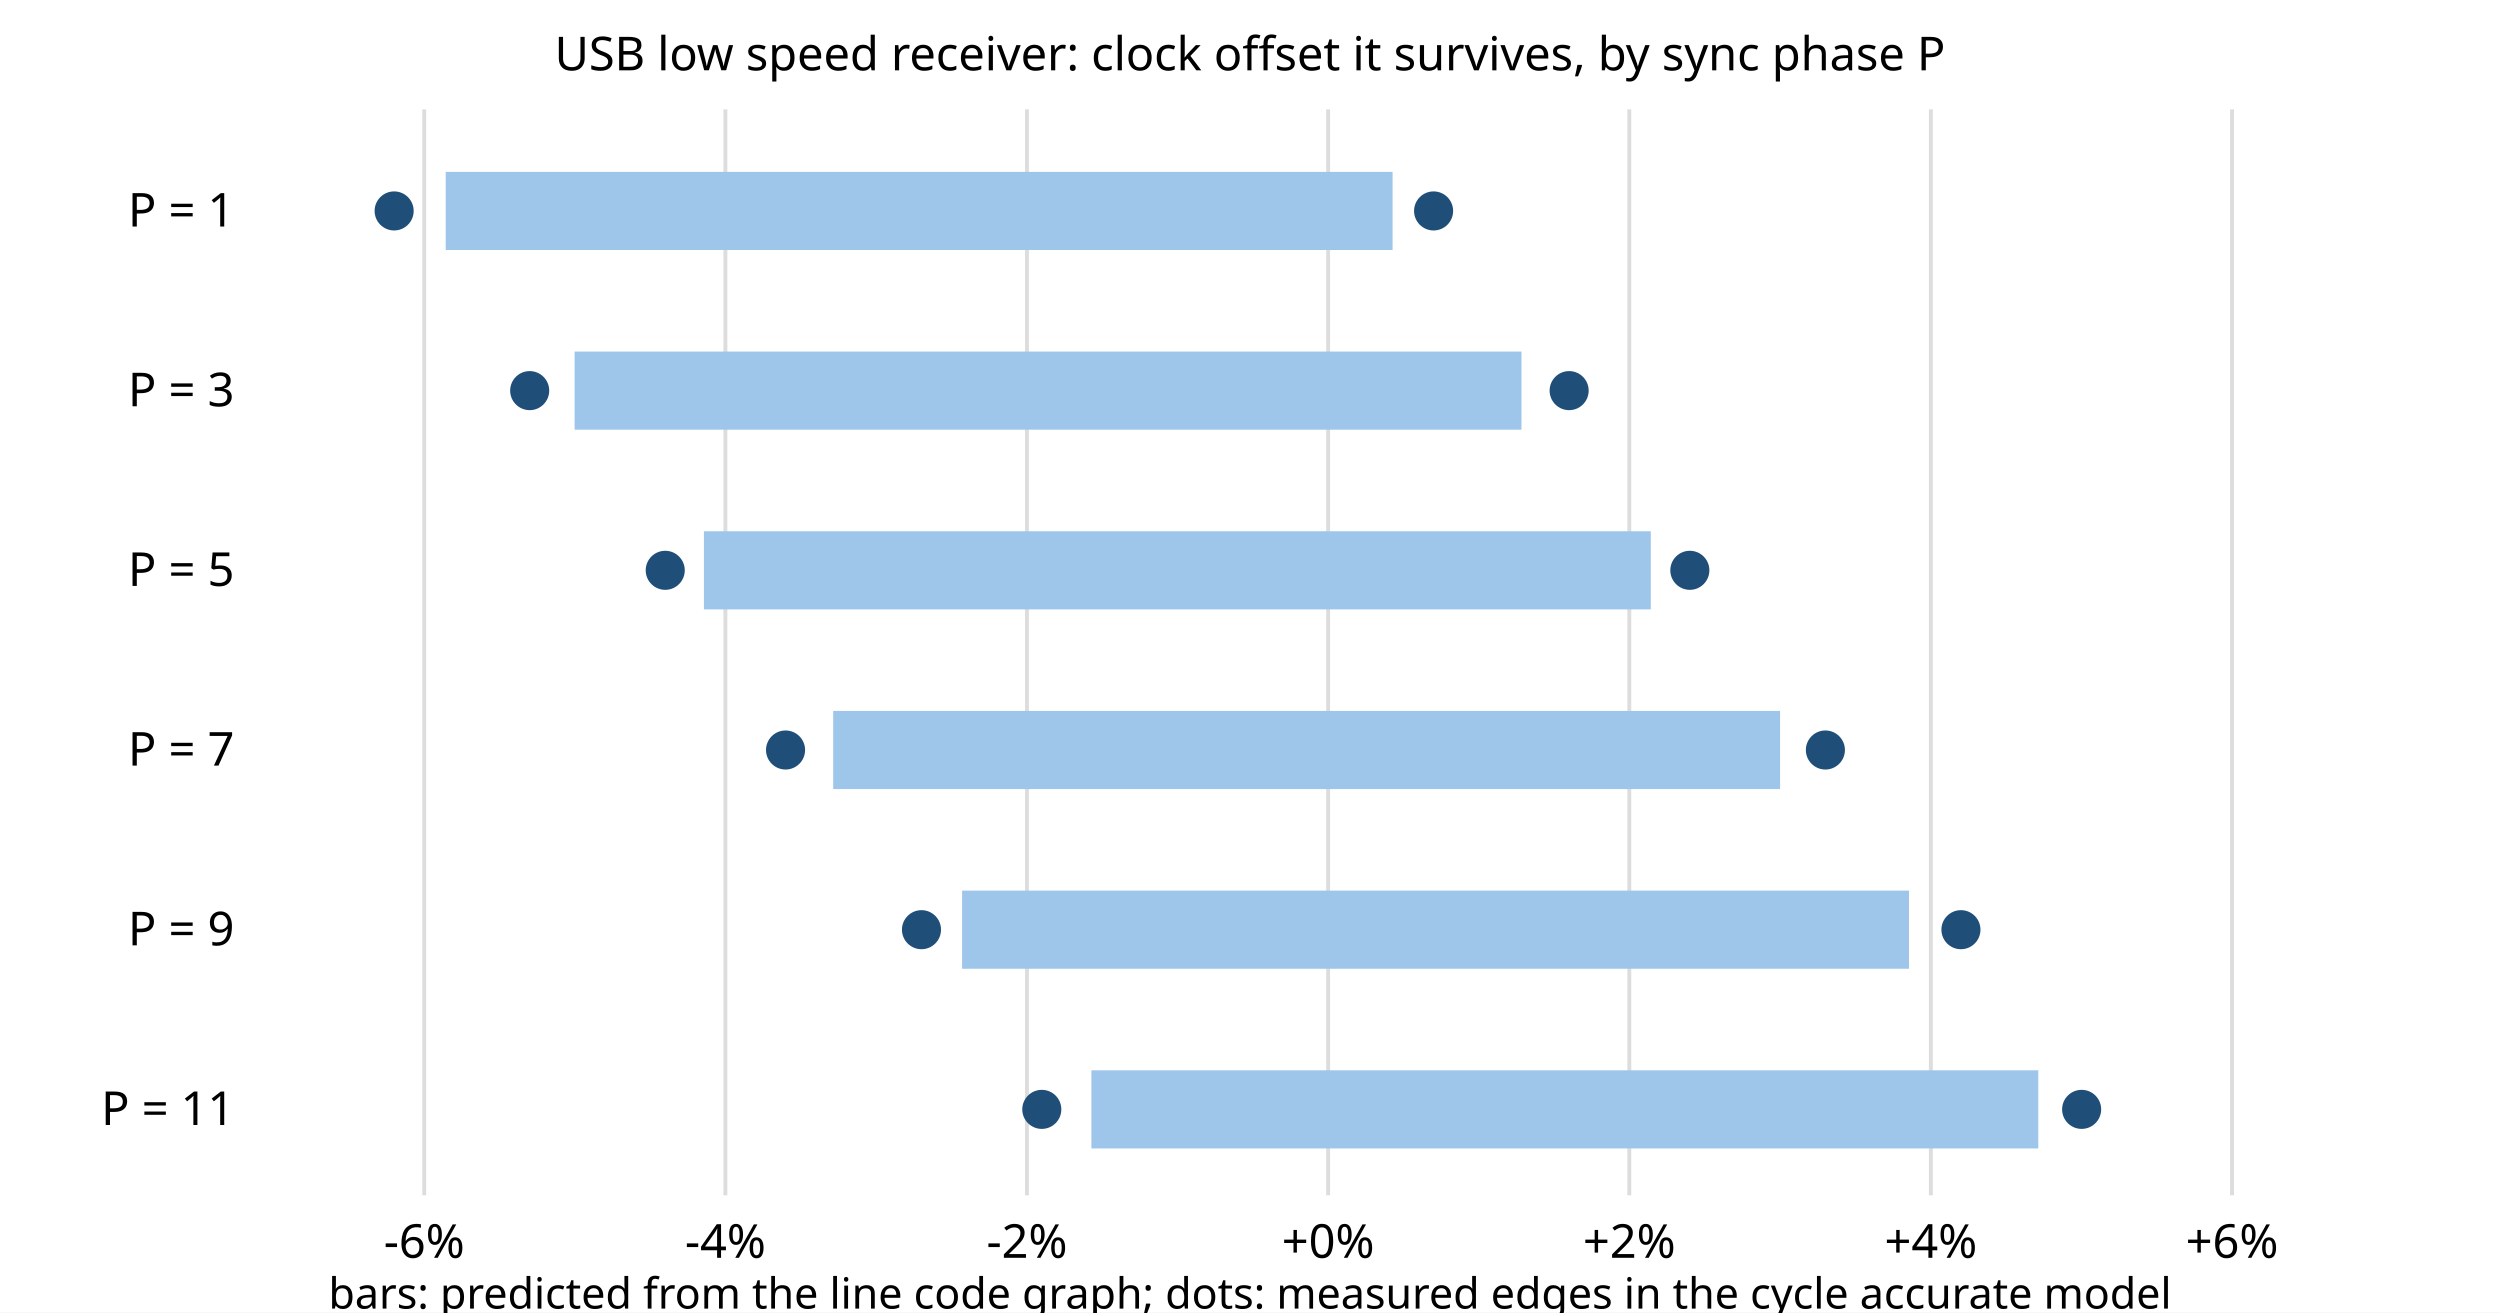
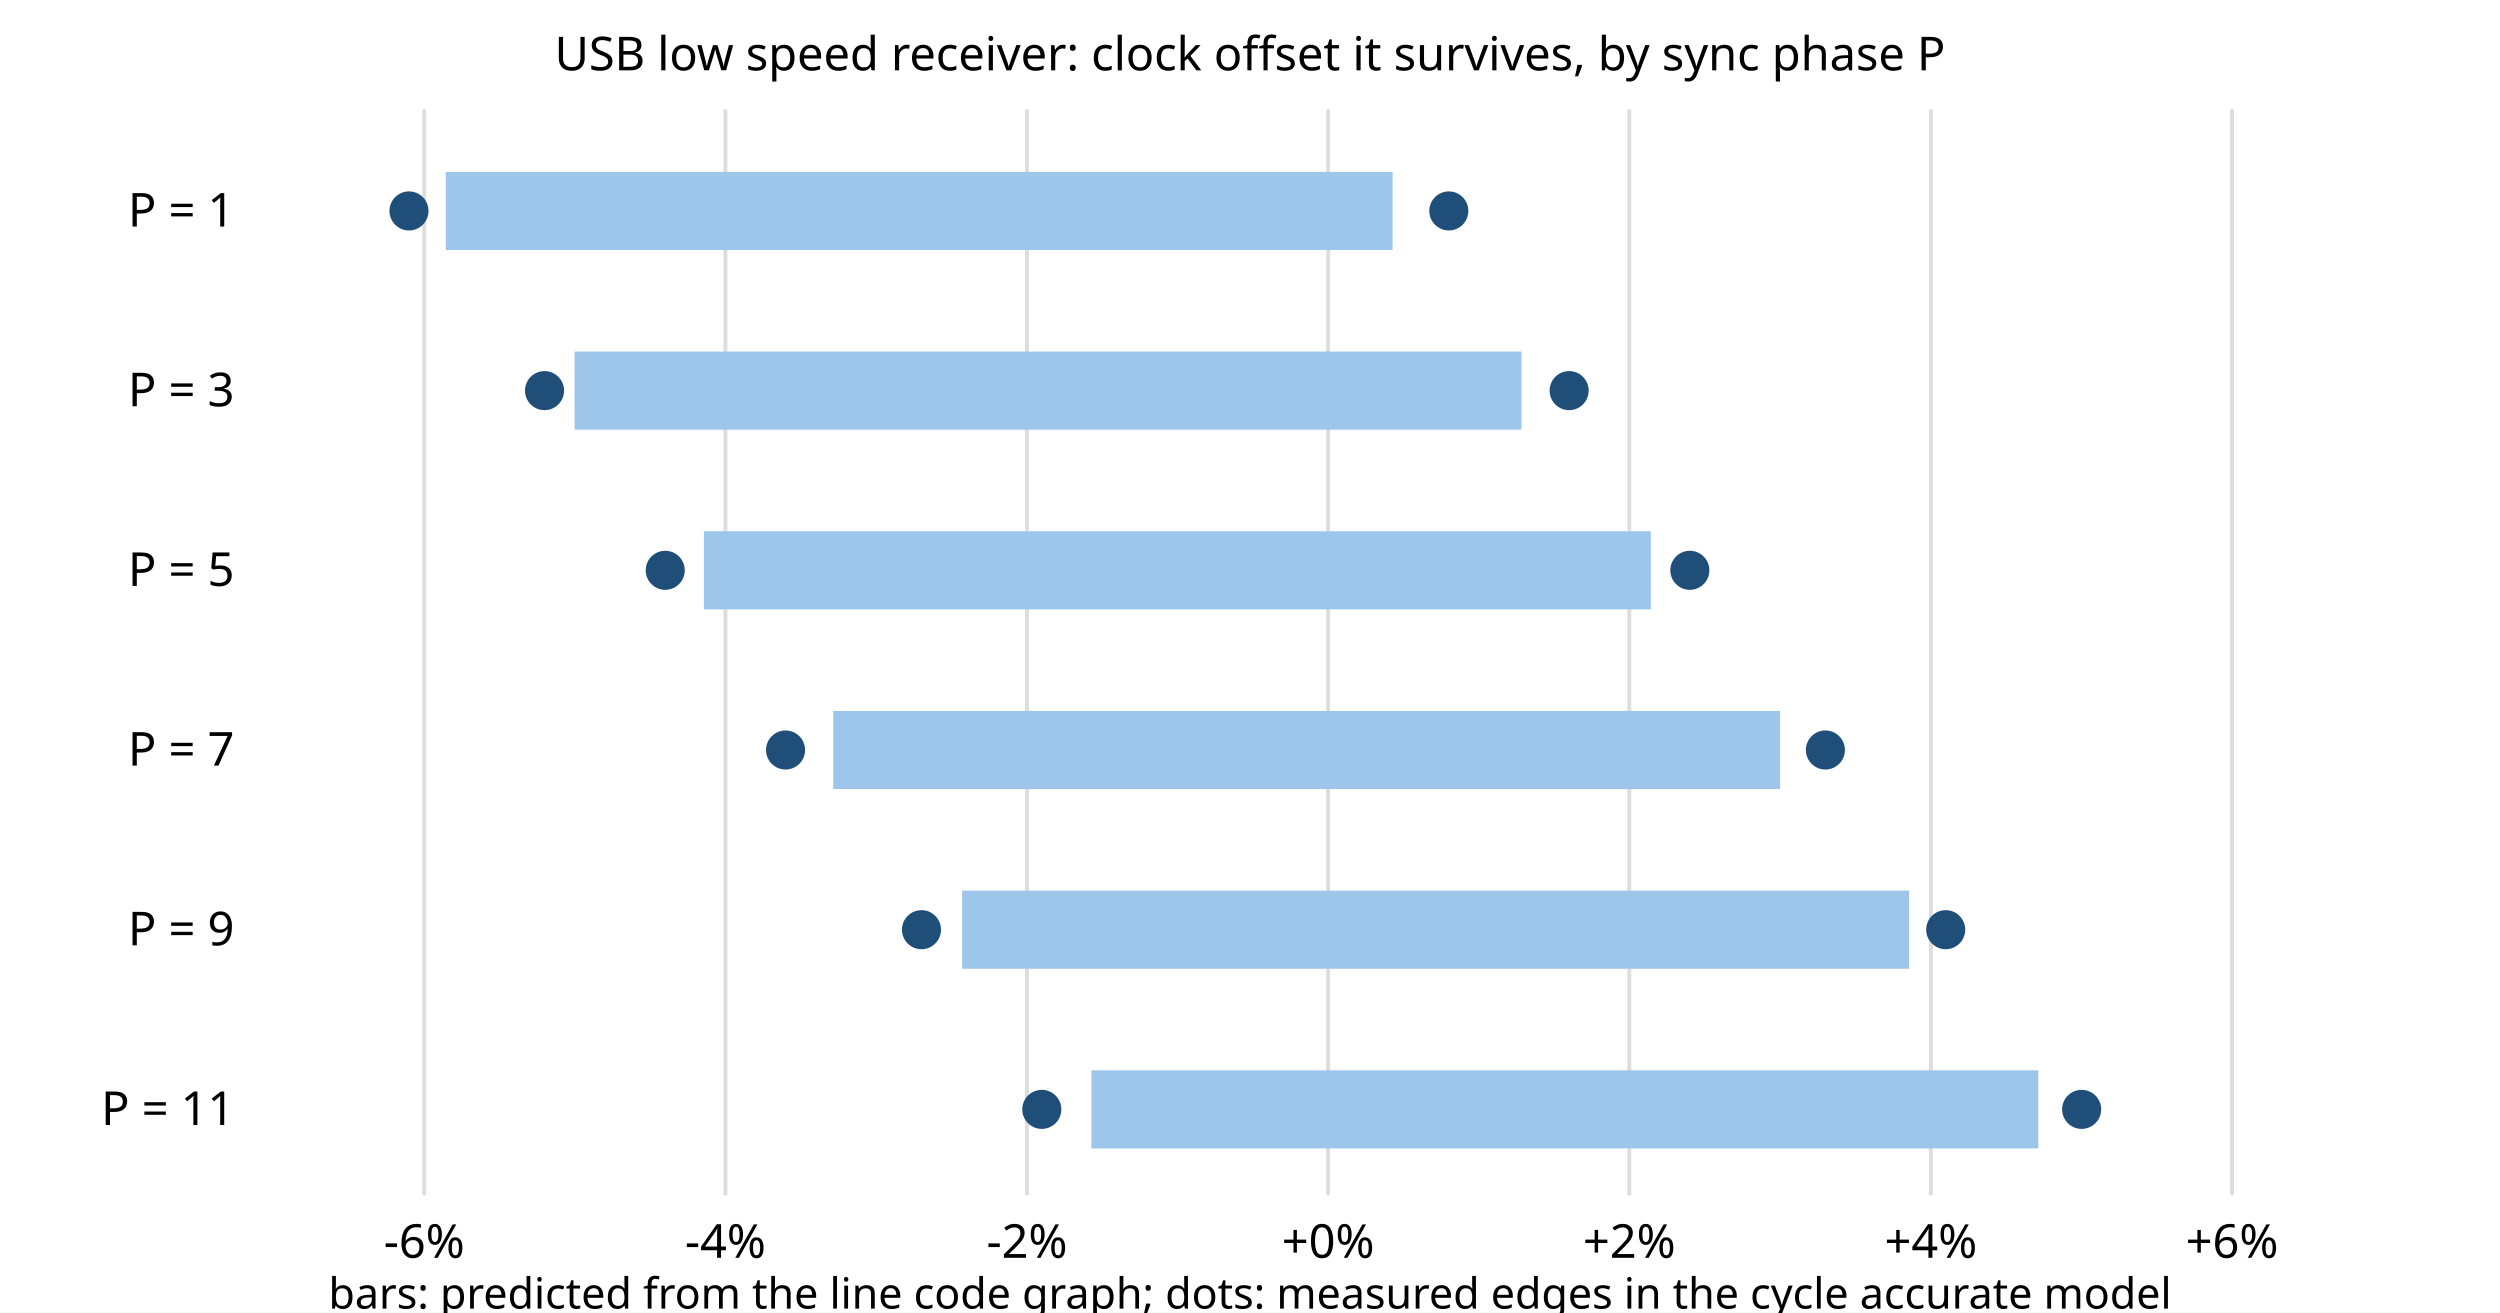
<svg xmlns="http://www.w3.org/2000/svg" width="640" height="336" font-family="sans-serif" font-size="12">
  <rect width="100%" height="100%" fill="white" />
  <text x="320.0" y="18" text-anchor="middle">USB low speed receiver: clock offset it survives, by sync phase P</text>
  <line x1="108.6" y1="28" x2="108.6" y2="306" stroke="#ddd" />
  <text x="108.6" y="322" text-anchor="middle">-6%</text>
  <line x1="185.7" y1="28" x2="185.7" y2="306" stroke="#ddd" />
  <text x="185.7" y="322" text-anchor="middle">-4%</text>
  <line x1="262.9" y1="28" x2="262.9" y2="306" stroke="#ddd" />
  <text x="262.9" y="322" text-anchor="middle">-2%</text>
  <line x1="340.0" y1="28" x2="340.0" y2="306" stroke="#ddd" />
  <text x="340.0" y="322" text-anchor="middle">+0%</text>
  <line x1="417.1" y1="28" x2="417.1" y2="306" stroke="#ddd" />
  <text x="417.1" y="322" text-anchor="middle">+2%</text>
  <line x1="494.3" y1="28" x2="494.3" y2="306" stroke="#ddd" />
  <text x="494.3" y="322" text-anchor="middle">+4%</text>
  <line x1="571.4" y1="28" x2="571.4" y2="306" stroke="#ddd" />
  <text x="571.4" y="322" text-anchor="middle">+6%</text>
  <text x="60" y="58" text-anchor="end">P = 1</text>
  <rect x="114.1" y="44" width="242.4" height="20" fill="#9ec5ea" />
-   <circle cx="100.9" cy="54" r="5" fill="#1f4e79" />
-   <circle cx="367.0" cy="54" r="5" fill="#1f4e79" />
+   <circle cx="104.7" cy="54" r="5" fill="#1f4e79" />
+   <circle cx="370.9" cy="54" r="5" fill="#1f4e79" />
  <text x="60" y="104" text-anchor="end">P = 3</text>
  <rect x="147.1" y="90" width="242.4" height="20" fill="#9ec5ea" />
-   <circle cx="135.6" cy="100" r="5" fill="#1f4e79" />
+   <circle cx="139.4" cy="100" r="5" fill="#1f4e79" />
  <circle cx="401.7" cy="100" r="5" fill="#1f4e79" />
  <text x="60" y="150" text-anchor="end">P = 5</text>
  <rect x="180.2" y="136" width="242.4" height="20" fill="#9ec5ea" />
  <circle cx="170.3" cy="146" r="5" fill="#1f4e79" />
  <circle cx="432.6" cy="146" r="5" fill="#1f4e79" />
  <text x="60" y="196" text-anchor="end">P = 7</text>
  <rect x="213.3" y="182" width="242.4" height="20" fill="#9ec5ea" />
  <circle cx="201.1" cy="192" r="5" fill="#1f4e79" />
  <circle cx="467.3" cy="192" r="5" fill="#1f4e79" />
  <text x="60" y="242" text-anchor="end">P = 9</text>
  <rect x="246.3" y="228" width="242.4" height="20" fill="#9ec5ea" />
  <circle cx="235.9" cy="238" r="5" fill="#1f4e79" />
-   <circle cx="502.0" cy="238" r="5" fill="#1f4e79" />
+   <circle cx="498.1" cy="238" r="5" fill="#1f4e79" />
  <text x="60" y="288" text-anchor="end">P = 11</text>
  <rect x="279.4" y="274" width="242.4" height="20" fill="#9ec5ea" />
  <circle cx="266.7" cy="284" r="5" fill="#1f4e79" />
  <circle cx="532.9" cy="284" r="5" fill="#1f4e79" />
  <text x="320.0" y="335" text-anchor="middle" font-size="11">bars: predicted from the line code graph; dots: measured edges in the cycle accurate model</text>
</svg>
